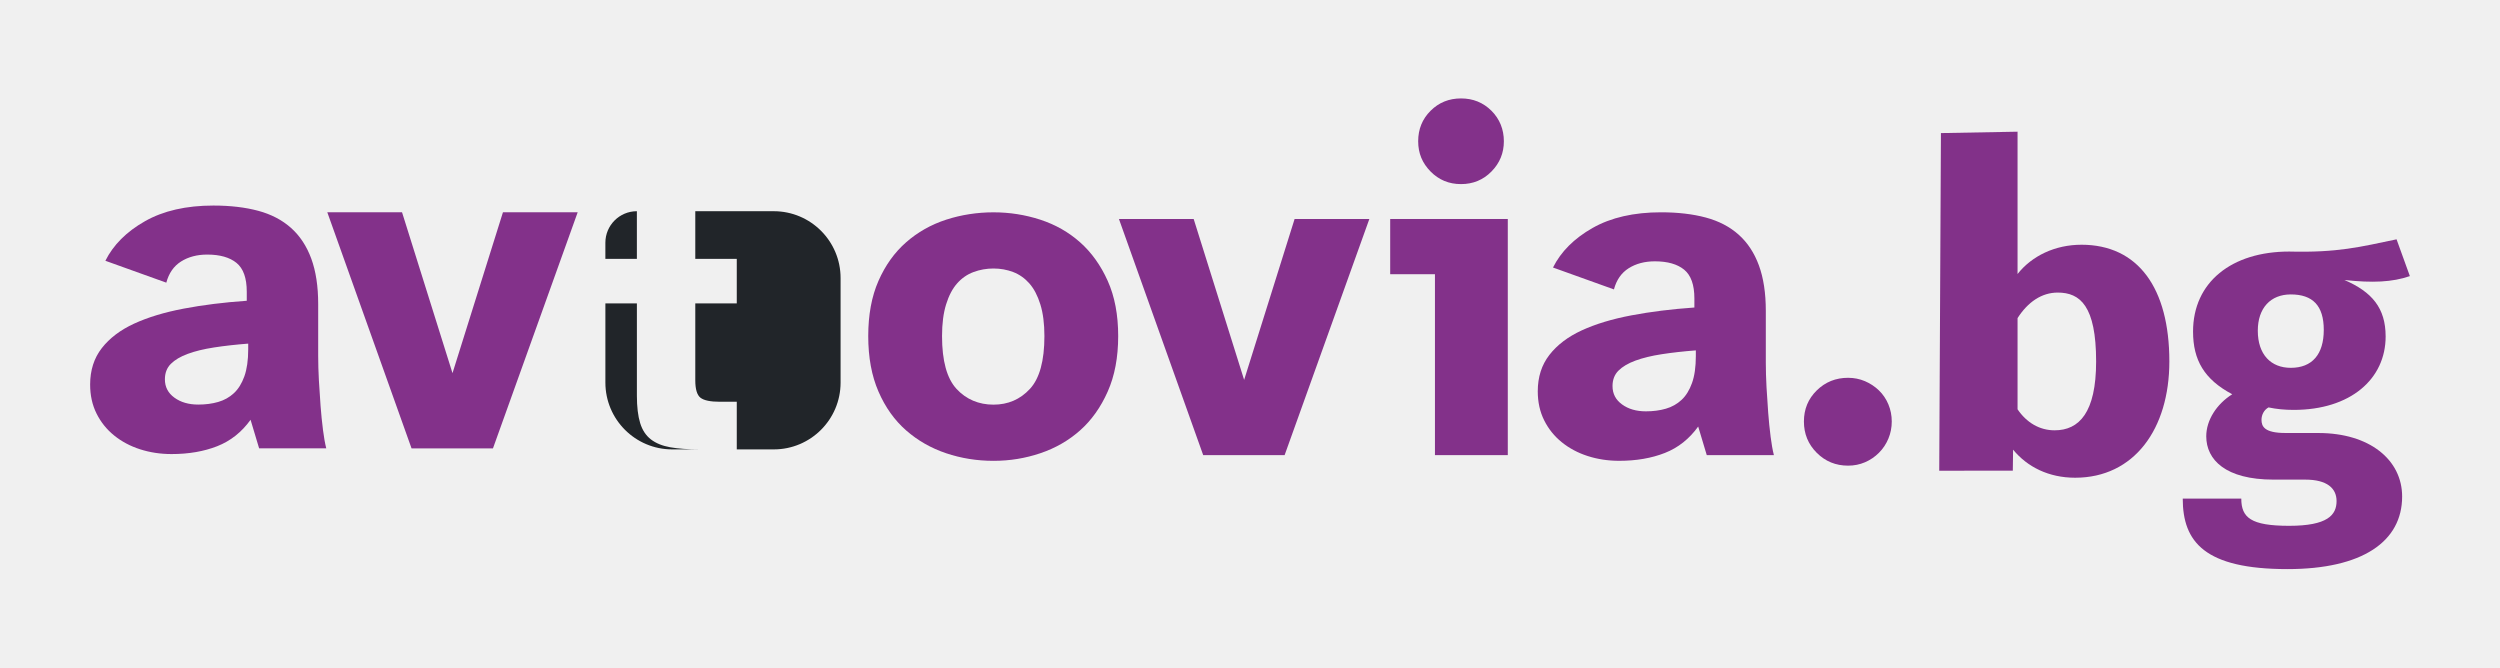
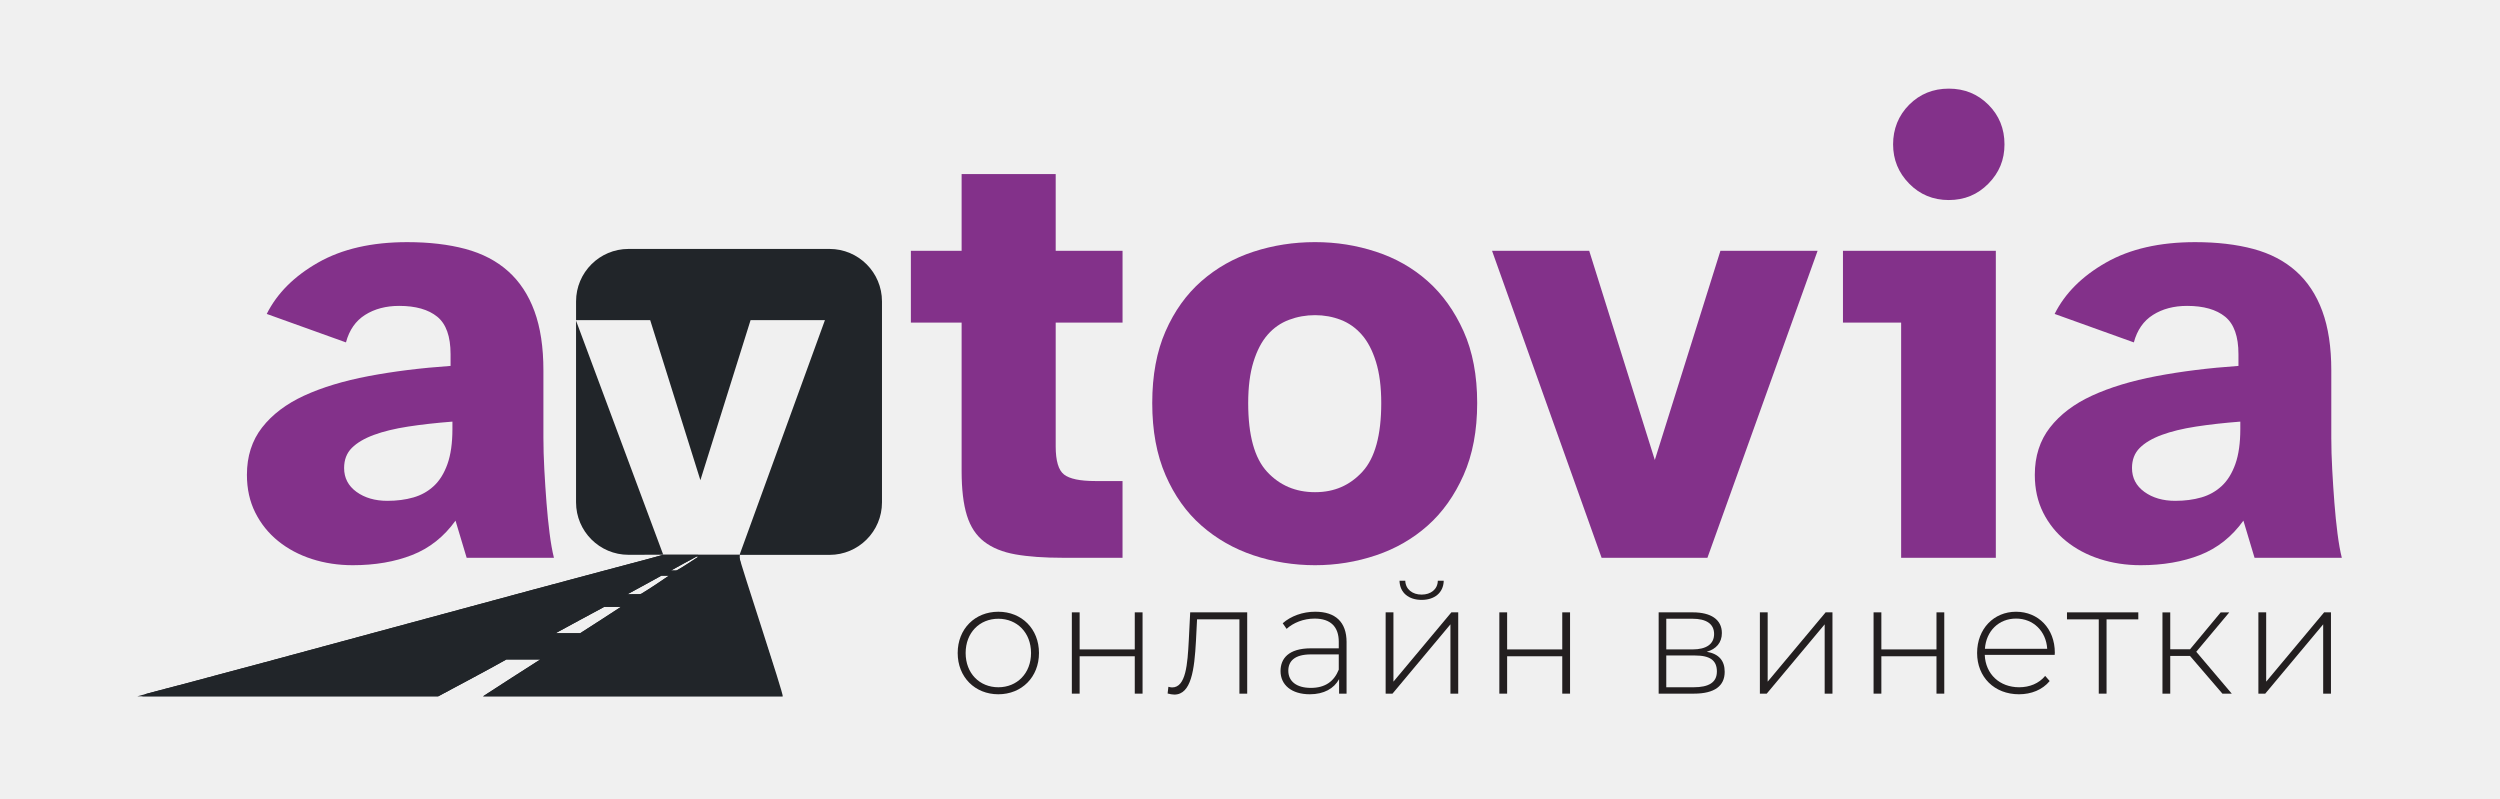
- <svg xmlns="http://www.w3.org/2000/svg" id="Layer_1" data-name="Layer 1" viewBox="0 0 2000 534">
+ <svg xmlns="http://www.w3.org/2000/svg" id="Layer_1" data-name="Layer 1" viewBox="0 0 1672 534">
  <defs>
    <style>
      .cls-1 {
-         fill: #823189;
+         fill: #231f20;
      }

      .cls-2 {
+         fill: #fff;
+       }
+ 
+       .cls-3 {
+         fill: none;
+       }
+ 
+       .cls-4 {
        fill: #212529;
      }

-       .cls-3 {
+       .cls-5 {
        fill: #83318a;
      }
    </style>
  </defs>
-   <path class="cls-3" d="M258.36,343.65c-.76-5.97-1.4-12.24-1.9-18.85-.51-6.61-.95-13.4-1.34-20.38-.38-6.98-.57-13.52-.57-19.62v-41.51c0-14.22-1.85-26.34-5.53-36.38-3.69-10.03-9.08-18.22-16.19-24.57-7.11-6.34-15.88-10.91-26.28-13.71-10.41-2.79-22.35-4.19-35.8-4.19-21.84,0-40.12,4.19-54.84,12.57-14.73,8.37-25.27,18.91-31.61,31.61l48.75,17.51c2.03-7.61,5.97-13.26,11.8-16.94,5.84-3.68,12.82-5.53,20.95-5.53,10.15,0,17.96,2.23,23.42,6.67,5.45,4.45,8.19,12.12,8.19,23.04v7.24c-18.28,1.27-35.11,3.37-50.47,6.29-15.36,2.92-28.56,6.92-39.61,11.99-11.04,5.09-19.68,11.62-25.9,19.62s-9.32,17.71-9.32,29.13c0,8.64,1.71,16.38,5.14,23.24,3.42,6.85,8.11,12.7,14.09,17.52,5.95,4.82,12.88,8.51,20.75,11.04,7.87,2.53,16.25,3.81,25.14,3.81,13.71,0,25.89-2.1,36.56-6.29,10.66-4.19,19.54-11.24,26.66-21.13l6.85,22.85h53.7c-1.02-4.05-1.9-9.07-2.66-15.04ZM198.57,279.48c0,8.64-1.03,15.81-3.05,21.52-2.04,5.71-4.83,10.22-8.38,13.52-3.56,3.3-7.75,5.66-12.57,7.04-4.82,1.4-10.16,2.1-15.99,2.1-7.62,0-13.97-1.84-19.05-5.53-5.08-3.68-7.61-8.56-7.61-14.66,0-5.08,1.58-9.2,4.76-12.38,3.18-3.18,7.68-5.84,13.52-8,5.84-2.16,12.88-3.87,21.13-5.14,8.25-1.27,17.33-2.29,27.24-3.05v4.56Z" />
-   <polygon class="cls-3" points="362 298.52 321.62 169.79 261.83 169.79 329.24 358.7 394.37 358.7 462.16 169.79 402.37 169.79 362 298.52" />
-   <path class="cls-3" d="M886.17,224.7c-5.58-12.43-12.95-22.72-22.09-30.85-9.14-8.12-19.74-14.14-31.8-18.09-12.06-3.93-24.57-5.9-37.51-5.9s-25.84,1.97-37.9,5.9c-12.06,3.94-22.73,9.96-31.99,18.09-9.28,8.14-16.63,18.42-22.1,30.85-5.46,12.44-8.19,27.17-8.19,44.18s2.73,31.8,8.19,44.37c5.46,12.57,12.82,22.92,22.1,31.05,9.26,8.12,19.93,14.22,31.99,18.28,12.06,4.06,24.69,6.09,37.9,6.09s25.45-2.03,37.51-6.09c12.06-4.06,22.66-10.16,31.8-18.28,9.14-8.12,16.51-18.47,22.09-31.05,5.59-12.56,8.38-27.36,8.38-44.37s-2.79-31.74-8.38-44.18ZM823.9,311.15c-7.74,8.38-17.46,12.57-29.13,12.57s-21.78-4.19-29.52-12.57c-7.75-8.38-11.62-22.47-11.62-42.27,0-9.91,1.08-18.34,3.24-25.33s5.08-12.57,8.77-16.76c3.68-4.19,8.05-7.24,13.14-9.14,5.08-1.9,10.4-2.85,15.99-2.85s10.85.95,15.81,2.85c4.95,1.9,9.26,4.95,12.95,9.14,3.68,4.19,6.6,9.78,8.76,16.76,2.16,6.98,3.24,15.42,3.24,25.33,0,19.8-3.87,33.89-11.62,42.27Z" />
-   <polygon class="cls-3" points="995.31 303.92 954.94 175.19 895.15 175.19 962.56 364.1 1027.69 364.1 1095.48 175.19 1035.68 175.19 995.31 303.92" />
-   <path class="cls-3" d="M1168.81,78.74c-9.65,0-17.77,3.3-24.37,9.9-6.61,6.61-9.9,14.73-9.9,24.37s3.3,17.46,9.9,24.18c6.6,6.73,14.72,10.09,24.37,10.09s17.77-3.36,24.38-10.09c6.6-6.72,9.9-14.79,9.9-24.18s-3.3-17.77-9.9-24.37c-6.61-6.6-14.73-9.9-24.38-9.9Z" />
-   <polygon class="cls-3" points="1112.16 219.37 1147.96 219.37 1147.96 364.1 1206.23 364.1 1206.23 175.19 1112.16 175.19 1112.16 219.37" />
-   <path class="cls-3" d="M1416.46,349.05c-.76-5.97-1.4-12.25-1.9-18.85-.51-6.61-.95-13.4-1.34-20.38-.37-6.98-.57-13.52-.57-19.62v-41.51c0-14.22-1.85-26.34-5.53-36.38-3.68-10.03-9.08-18.22-16.19-24.57-7.11-6.34-15.86-10.91-26.28-13.71-10.41-2.79-22.34-4.19-35.8-4.19-21.84,0-40.12,4.19-54.84,12.56-14.73,8.38-25.27,18.92-31.61,31.62l48.75,17.51c2.03-7.61,5.97-13.26,11.8-16.94,5.85-3.68,12.83-5.53,20.95-5.53,10.16,0,17.96,2.23,23.42,6.67,5.45,4.45,8.19,12.12,8.19,23.04v7.24c-18.28,1.27-35.11,3.37-50.47,6.29-15.36,2.92-28.57,6.92-39.61,11.99-11.04,5.09-19.68,11.62-25.89,19.62-6.23,8-9.33,17.71-9.33,29.13,0,8.64,1.71,16.38,5.14,23.24,3.42,6.85,8.12,12.7,14.09,17.52,5.97,4.82,12.88,8.51,20.76,11.04,7.86,2.53,16.24,3.81,25.13,3.81,13.72,0,25.9-2.1,36.56-6.29,10.67-4.19,19.55-11.24,26.66-21.13l6.85,22.85h53.71c-1.03-4.05-1.91-9.07-2.67-15.04ZM1356.67,284.88c0,8.64-1.02,15.81-3.05,21.52-2.04,5.71-4.83,10.22-8.38,13.52-3.56,3.3-7.75,5.66-12.57,7.05-4.82,1.4-10.16,2.1-15.99,2.1-7.61,0-13.97-1.84-19.04-5.53-5.09-3.68-7.62-8.56-7.62-14.66,0-5.08,1.58-9.2,4.76-12.38s7.69-5.84,13.52-8c5.84-2.16,12.88-3.87,21.13-5.14,8.25-1.27,17.33-2.29,27.24-3.05v4.56Z" />
+   <path class="cls-5" d="M1232.57,167.73h102.24v205.31h-63.33v-157.3h-38.91v-48.02ZM1276.86,70.04c7.17-7.17,16-10.76,26.49-10.76s19.31,3.59,26.49,10.76c7.17,7.18,10.76,16.01,10.76,26.49s-3.59,18.98-10.76,26.29c-7.18,7.31-16.01,10.97-26.49,10.97s-19.32-3.65-26.49-10.97c-7.18-7.31-10.76-16.07-10.76-26.29s3.58-19.31,10.76-26.49Z" />
  <g>
-     <path class="cls-2" d="M509.5,207.08h-25.2v-12.91c0-13.92,11.28-25.2,25.2-25.2h0v38.11Z" />
-     <path class="cls-2" d="M536.25,357.83c6.34,1.13,14.24,1.69,23.66,1.69h-22.13c-29.53,0-53.47-23.94-53.47-53.47v-63.32h25.2v73.76c0,9.02.88,16.35,2.62,21.98,1.73,5.63,4.61,9.98,8.61,13.06,4,3.07,9.16,5.17,15.52,6.3Z" />
-     <path class="cls-2" d="M672.47,222.44v83.61c0,29.53-23.94,53.47-53.47,53.47h-29.58v-38.11h-13.52c-7.58,0-12.75-1.07-15.51-3.23-2.77-2.15-4.16-6.81-4.16-13.98v-61.47h33.19v-35.65h-33.19v-38.11h62.77c29.53,0,53.47,23.94,53.47,53.47Z" />
+     <path class="cls-5" d="M779.52,221.54c5.93-13.52,13.93-24.69,24.01-33.53,10.07-8.83,21.66-15.38,34.77-19.66,13.1-4.28,26.84-6.42,41.19-6.42s27.66,2.14,40.77,6.42c13.1,4.28,24.63,10.83,34.56,19.66,9.94,8.83,17.94,20.01,24.01,33.53,6.07,13.52,9.11,29.53,9.11,48.02s-3.04,34.56-9.11,48.22c-6.07,13.66-14.07,24.91-24.01,33.74-9.93,8.83-21.46,15.46-34.56,19.87-13.11,4.41-26.7,6.62-40.77,6.62s-28.08-2.21-41.19-6.62c-13.11-4.41-24.7-11.03-34.77-19.87-10.08-8.83-18.08-20.08-24.01-33.74-5.94-13.66-8.9-29.73-8.9-48.22s2.96-34.49,8.9-48.02ZM911.16,315.51c8.41-9.11,12.62-24.42,12.62-45.95,0-10.76-1.18-19.93-3.52-27.53-2.35-7.59-5.52-13.66-9.52-18.21-4-4.55-8.69-7.86-14.07-9.93-5.38-2.07-11.11-3.11-17.18-3.11s-11.87,1.03-17.38,3.11c-5.52,2.07-10.28,5.38-14.28,9.93-4,4.55-7.18,10.63-9.52,18.21-2.35,7.59-3.52,16.76-3.52,27.53,0,21.53,4.2,36.84,12.63,45.95,8.41,9.11,19.11,13.66,32.08,13.66s23.25-4.55,31.67-13.66Z" />
+     <path class="cls-5" d="M997.87,167.73h64.99l43.88,139.91,43.88-139.91h64.99l-73.68,205.31h-70.78l-73.27-205.31Z" />
+     <path class="cls-5" d="M1371.03,285.91c6.76-8.69,16.14-15.79,28.15-21.32,12-5.52,26.35-9.86,43.05-13.04,16.69-3.17,34.98-5.45,54.85-6.83v-7.86c0-11.86-2.97-20.21-8.9-25.04-5.94-4.82-14.42-7.24-25.46-7.24-8.83,0-16.42,2-22.77,6-6.35,4-10.63,10.14-12.83,18.42l-52.98-19.04c6.89-13.8,18.35-25.25,34.36-34.36,16-9.11,35.87-13.66,59.61-13.66,14.62,0,27.59,1.52,38.91,4.55,11.31,3.04,20.83,8.01,28.56,14.9,7.72,6.9,13.59,15.8,17.59,26.7,4,10.9,6,24.08,6,39.53v45.12c0,6.62.21,13.73.62,21.32.41,7.59.89,14.97,1.45,22.15.55,7.18,1.24,14.01,2.07,20.49.83,6.49,1.79,11.94,2.9,16.35h-58.37l-7.45-24.84c-7.73,10.76-17.39,18.42-28.98,22.97s-24.84,6.83-39.74,6.83c-9.66,0-18.77-1.38-27.32-4.14-8.56-2.76-16.08-6.76-22.56-12-6.49-5.24-11.59-11.59-15.32-19.04-3.73-7.45-5.59-15.87-5.59-25.25,0-12.42,3.38-22.97,10.14-31.67ZM1472.24,332.69c5.24-1.51,9.79-4.07,13.66-7.66,3.86-3.58,6.89-8.49,9.11-14.69,2.2-6.21,3.31-14,3.31-23.39v-4.97c-10.76.83-20.63,1.93-29.6,3.31-8.97,1.38-16.63,3.25-22.97,5.59-6.35,2.35-11.25,5.25-14.7,8.69s-5.17,7.94-5.17,13.45c0,6.62,2.76,11.94,8.28,15.94,5.52,4,12.42,6,20.7,6,6.34,0,12.14-.76,17.39-2.28Z" />
+     <g>
+       <path class="cls-5" d="M175.29,285.91c6.76-8.69,16.14-15.79,28.15-21.32,12-5.52,26.35-9.86,43.05-13.04,16.69-3.17,34.98-5.45,54.85-6.83v-7.86c0-11.86-2.97-20.21-8.9-25.04-5.94-4.82-14.42-7.24-25.46-7.24-8.83,0-16.42,2-22.77,6-6.35,4-10.63,10.14-12.83,18.42l-52.98-19.04c6.89-13.8,18.35-25.25,34.36-34.36,16-9.11,35.87-13.66,59.61-13.66,14.62,0,27.59,1.52,38.91,4.55,11.31,3.04,20.83,8.01,28.56,14.9,7.72,6.9,13.59,15.8,17.59,26.7,4,10.9,6,24.08,6,39.53v45.12c0,6.62.21,13.73.62,21.32.41,7.59.89,14.97,1.45,22.15.55,7.18,1.24,14.01,2.07,20.49.83,6.49,1.79,11.94,2.9,16.35h-58.37l-7.45-24.84c-7.73,10.76-17.39,18.42-28.98,22.97s-24.84,6.83-39.74,6.83c-9.66,0-18.77-1.38-27.32-4.14-8.56-2.76-16.08-6.76-22.56-12-6.49-5.24-11.59-11.59-15.32-19.04-3.73-7.45-5.59-15.87-5.59-25.25,0-12.42,3.38-22.97,10.14-31.67ZM276.5,332.69c5.24-1.51,9.79-4.07,13.66-7.66,3.86-3.58,6.89-8.49,9.11-14.69,2.2-6.21,3.31-14,3.31-23.39v-4.97c-10.76.83-20.63,1.93-29.6,3.31-8.97,1.38-16.63,3.25-22.97,5.59-6.35,2.35-11.25,5.25-14.7,8.69s-5.17,7.94-5.17,13.45c0,6.62,2.76,11.94,8.28,15.94,5.52,4,12.42,6,20.7,6,6.34,0,12.14-.76,17.39-2.28Z" />
+       <path class="cls-5" d="M643.13,167.73v-51.33h62.92v51.33h44.71v48.02h-44.71v82.79c0,9.66,1.86,15.94,5.59,18.83,3.73,2.9,10.69,4.35,20.9,4.35h18.21v51.33h-39.74c-12.7,0-23.32-.76-31.87-2.28-8.56-1.51-15.52-4.35-20.9-8.49-5.38-4.14-9.25-10-11.59-17.59-2.35-7.59-3.52-17.45-3.52-29.6v-99.35h-33.94v-48.02h33.94Z" />
+       <path class="cls-4" d="M443.57,371l-23.22.05c-19.38,0-35.09-15.71-35.09-35.1v-121.49l58.31,156.54Z" />
+       <path class="cls-4" d="M589.87,201.59v134.41c0,19.39-15.71,35.1-35.09,35.1h-60.16s57.1-157.01,57.1-157.01h-49.73l-33.57,107.06-33.58-107.06h-49.57v-12.5c0-19.39,15.71-35.1,35.09-35.1h134.42c19.38,0,35.09,15.71,35.09,35.1Z" />
+       <path class="cls-2" d="M385.11,214.04l.15.42v-.42h-.15ZM495.33,371.14l.03-.09" />
+       <g>
+         <path class="cls-4" d="M494.58,372.86c-.05-.3-.03-.49.02-.56l.03-1.25-50.89-.04h-.17l-3.98,1.14-.3.08-.28.07-.45.13h-.01s-.23.07-.23.07l-3.9,1.07c-10.81,2.94-21.46,5.73-32.2,8.57l-46.25,12.39-178.27,48.24-54.87,14.68c-8.22,2.18-16.51,4.28-24.85,6.55l-2.87,1.69h197.97c15.15-8.16,30.97-16.43,45.55-24.62h22.69c-13.01,8.21-25.56,16.44-38.25,24.62h200.41c.91-.8-28.43-88.91-28.91-92.82ZM388.06,423.47h-2.39c-4.66-.01-9.36-.01-14.11.01,10.63-5.87,21.76-11.74,32.53-17.6l11.22-.03c-8.91,5.84-18.07,11.74-27.24,17.61ZM428.81,397.16c-.96.28-1.42.23-2.07.24-2.42.04-4.77.03-7.15.04,7.72-4.12,15.2-8.3,22.74-12.44,1.74-.03,3.36.01,5.02.03-3.54,2.55-14.3,9.63-18.54,12.13ZM466.88,372.51c-2.86,1.82-11.48,7.6-14.31,8.97l-.73.1h-3.13c5.57-3.15,11.46-6.28,17.2-9.4.38.03.75.07,1.11.11l-.14.23Z" />
+         <path class="cls-4" d="M518.06,449.09c-6.7-25.37-19.52-50.44-23.48-76.23-.05-.3-.03-.49.02-.56l.03-1.25-50.89-.04h-.17l-3.98,1.14-.3.08-.28.07s-.45.13-.46.14l-.23.06-3.9,1.07c-10.81,2.94-21.46,5.73-32.2,8.57l-46.25,12.39-178.27,48.24-54.87,14.68c-8.22,2.18-16.51,4.28-24.85,6.55-2.02.55-4.05,1.11-6.08,1.69h201.18c15.15-8.16,30.97-16.43,45.55-24.62h22.69c-13.01,8.21-25.56,16.44-38.25,24.62h200.41c-.89,0-3.43-9.02-5.43-16.59ZM388.06,423.47h-2.39c-4.66-.01-9.36-.01-14.11.01,10.63-5.87,21.76-11.74,32.53-17.6l11.22-.03c-8.91,5.84-18.07,11.74-27.24,17.61ZM428.81,397.16c-.96.28-1.42.23-2.07.24-2.42.04-4.77.03-7.15.04,7.72-4.12,15.2-8.3,22.74-12.44,1.74-.03,3.36.01,5.02.03-3.54,2.55-14.3,9.63-18.54,12.13ZM466.88,372.51c-2.86,1.82-11.48,7.6-14.31,8.97l-.73.1h-3.13c5.57-3.15,11.46-6.28,17.2-9.4.38.03.75.07,1.11.11l-.14.23Z" />
+         <polyline class="cls-3" points="443.75 371.01 439.31 372.22 439.03 372.3 439.02 372.3 434.43 373.56" />
+         <polyline class="cls-3" points="444.56 370.73 443.57 371.01 443.57 371.01 439.3 372.22 439.02 372.3 438.57 372.43 438.56 372.43 438.33 372.5" />
+         <polyline class="cls-3" points="494.59 372.86 494.6 372.3 494.63 371.05" />
+       </g>
+     </g>
+     <g>
+       <path class="cls-1" d="M640.5,436.73c0-16.14,11.56-27.6,27.19-27.6s27.18,11.46,27.18,27.6-11.56,27.6-27.18,27.6-27.19-11.46-27.19-27.6ZM689.56,436.73c0-13.64-9.37-22.91-21.87-22.91s-21.87,9.27-21.87,22.91,9.37,22.91,21.87,22.91,21.87-9.27,21.87-22.91Z" />
+       <path class="cls-1" d="M716.85,409.54h5.21v24.79h36.87v-24.79h5.21v54.37h-5.21v-25h-36.87v25h-5.21v-54.37Z" />
+       <path class="cls-1" d="M834.13,409.54v54.37h-5.21v-49.68h-28.33l-.73,14.48c-1.04,19.06-3.12,35.83-14.48,35.83-1.35,0-2.81-.31-4.48-.73l.52-4.48c.83.21,1.77.42,2.5.42,9.27,0,10.31-15.73,11.14-31.46l.94-18.75h38.12Z" />
+       <path class="cls-1" d="M900.58,429.44v34.48h-5v-9.69c-3.44,6.25-10.1,10.1-19.58,10.1-12.19,0-19.58-6.25-19.58-15.52,0-8.23,5.21-15.21,20.31-15.21h18.64v-4.37c0-10.1-5.52-15.52-16.14-15.52-7.5,0-14.27,2.81-18.75,6.87l-2.6-3.75c5.42-4.79,13.33-7.71,21.77-7.71,13.44,0,20.94,6.87,20.94,20.31ZM895.37,447.87v-10.21h-18.54c-11.25,0-15.21,4.69-15.21,10.94,0,7.08,5.52,11.46,15.1,11.46s15.52-4.37,18.64-12.19Z" />
+       <path class="cls-1" d="M926.72,409.54h5.21v46.35l38.75-46.35h4.58v54.37h-5.21v-46.35l-38.75,46.35h-4.58v-54.37ZM935.99,388.4h3.85c.21,5.73,4.79,9.27,10.94,9.27s10.73-3.54,10.83-9.27h3.96c-.21,8.12-6.25,12.81-14.79,12.81s-14.58-4.69-14.79-12.81Z" />
+       <path class="cls-1" d="M1002.76,409.54h5.21v24.79h36.87v-24.79h5.21v54.37h-5.21v-25h-36.87v25h-5.21v-54.37Z" />
+       <path class="cls-1" d="M1153.47,449.33c0,9.37-6.67,14.58-20.62,14.58h-23.54v-54.37h22.91c11.98,0,19.37,4.79,19.37,13.85,0,6.46-3.85,10.73-10.1,12.5,8.23,1.46,11.98,6.04,11.98,13.44ZM1114.41,434.33h17.5c9.27,0,14.48-3.54,14.48-10.31s-5.21-10.21-14.48-10.21h-17.5v20.52ZM1148.26,449.12c0-7.4-4.48-10.73-14.69-10.73h-19.17v21.25h18.33c10.1,0,15.52-3.23,15.52-10.52Z" />
+       <path class="cls-1" d="M1177.01,409.54h5.21v46.35l38.75-46.35h4.58v54.37h-5.21v-46.35l-38.75,46.35h-4.58v-54.37Z" />
+       <path class="cls-1" d="M1253.04,409.54h5.21v24.79h36.87v-24.79h5.21v54.37h-5.21v-25h-36.87v25h-5.21v-54.37Z" />
+       <path class="cls-1" d="M1374.17,437.98h-46.77c.52,12.92,10,21.66,23.02,21.66,6.88,0,13.23-2.5,17.39-7.6l3.02,3.44c-4.79,5.83-12.29,8.85-20.52,8.85-16.46,0-28.02-11.46-28.02-27.6s11.14-27.6,26.04-27.6,25.94,11.25,25.94,27.39c0,.42-.1.94-.1,1.46ZM1327.51,433.91h41.66c-.73-11.77-9.27-20.21-20.83-20.21s-20,8.33-20.83,20.21Z" />
+       <path class="cls-1" d="M1430.11,414.23h-21.25v49.68h-5.21v-49.68h-21.25v-4.69h47.7v4.69Z" />
+       <path class="cls-1" d="M1464.69,438.71h-13.23v25.21h-5.21v-54.37h5.21v24.69h13.23l20.52-24.69h5.73l-22.08,26.35,23.75,28.02h-6.25l-21.67-25.21Z" />
+       <path class="cls-1" d="M1510.41,409.54h5.21v46.35l38.75-46.35h4.58v54.37h-5.21v-46.35l-38.75,46.35h-4.58v-54.37Z" />
+     </g>
  </g>
-   <path class="cls-3" d="M1453.4,312.33c6.85-6.72,15.2-10.09,25.05-10.09,4.8,0,9.31.9,13.52,2.7,4.2,1.8,7.93,4.27,11.17,7.39,3.24,3.13,5.77,6.85,7.57,11.17,1.8,4.32,2.7,8.89,2.7,13.7s-.9,9.37-2.7,13.7c-1.8,4.33-4.33,8.11-7.57,11.35-3.24,3.24-6.97,5.77-11.17,7.57-4.21,1.8-8.71,2.7-13.52,2.7-9.86,0-18.2-3.42-25.05-10.27-6.85-6.85-10.27-15.19-10.27-25.05s3.42-18.14,10.27-24.87Z" />
-   <path class="cls-1" d="M1665.12,195.79c-21.07,0-39.64,8.92-51.08,23.43v-113.87l-61.3,1.12-1.35,270.11,58.86-.06.22-16.78c11.42,13.86,28.57,22.44,49.64,22.44,47.15,0,75.37-38.92,75.37-93.03,0-58.74-25-93.37-70.37-93.37ZM1643.69,344.25c-12.15,0-22.51-6.26-29.65-16.82v-72.92c8.21-12.87,19.29-20.45,32.14-20.45,17.87,0,30.72,10.56,30.72,55.1,0,40.91-13.57,55.09-33.22,55.09Z" />
-   <path class="cls-1" d="M1854.73,346.39h-26.39c-16.84,0-19.14-5.26-19.14-10.55,0-3.97,1.99-7.92,5.62-9.91,6.26,1.33,12.87,1.99,20.12,1.99,45.53,0,73.57-24.74,73.57-58.72,0-22.78-10.88-35.64-32.98-45.21,22.52,2.45,38.25,1.75,52.36-3.1l-10.64-29.43c-29.14,6.07-47,10.77-85.94,9.78-45.85,0-76.87,24.41-76.87,64,0,22.78,8.92,38.28,31.35,50.16-12.55,7.9-20.79,20.77-20.79,33.64,0,18.81,15.51,34.65,53.77,34.65h25.4c17.49,0,25.08,6.93,25.08,17.16,0,11.22-7.25,19.8-37.95,19.8s-38.27-6.61-38.27-21.78h-46.84c0,34.65,17.48,56.41,83.8,56.41,60.05,0,91.72-22.1,91.72-58.06,0-29.37-26.07-50.81-66.98-50.81ZM1832.63,235.54c17.48,0,26.39,8.9,26.39,28.38s-9.23,30.34-26.39,30.34c-15.85,0-26.39-10.55-26.39-29.69,0-18.15,10.23-29.03,26.39-29.03Z" />
</svg>
